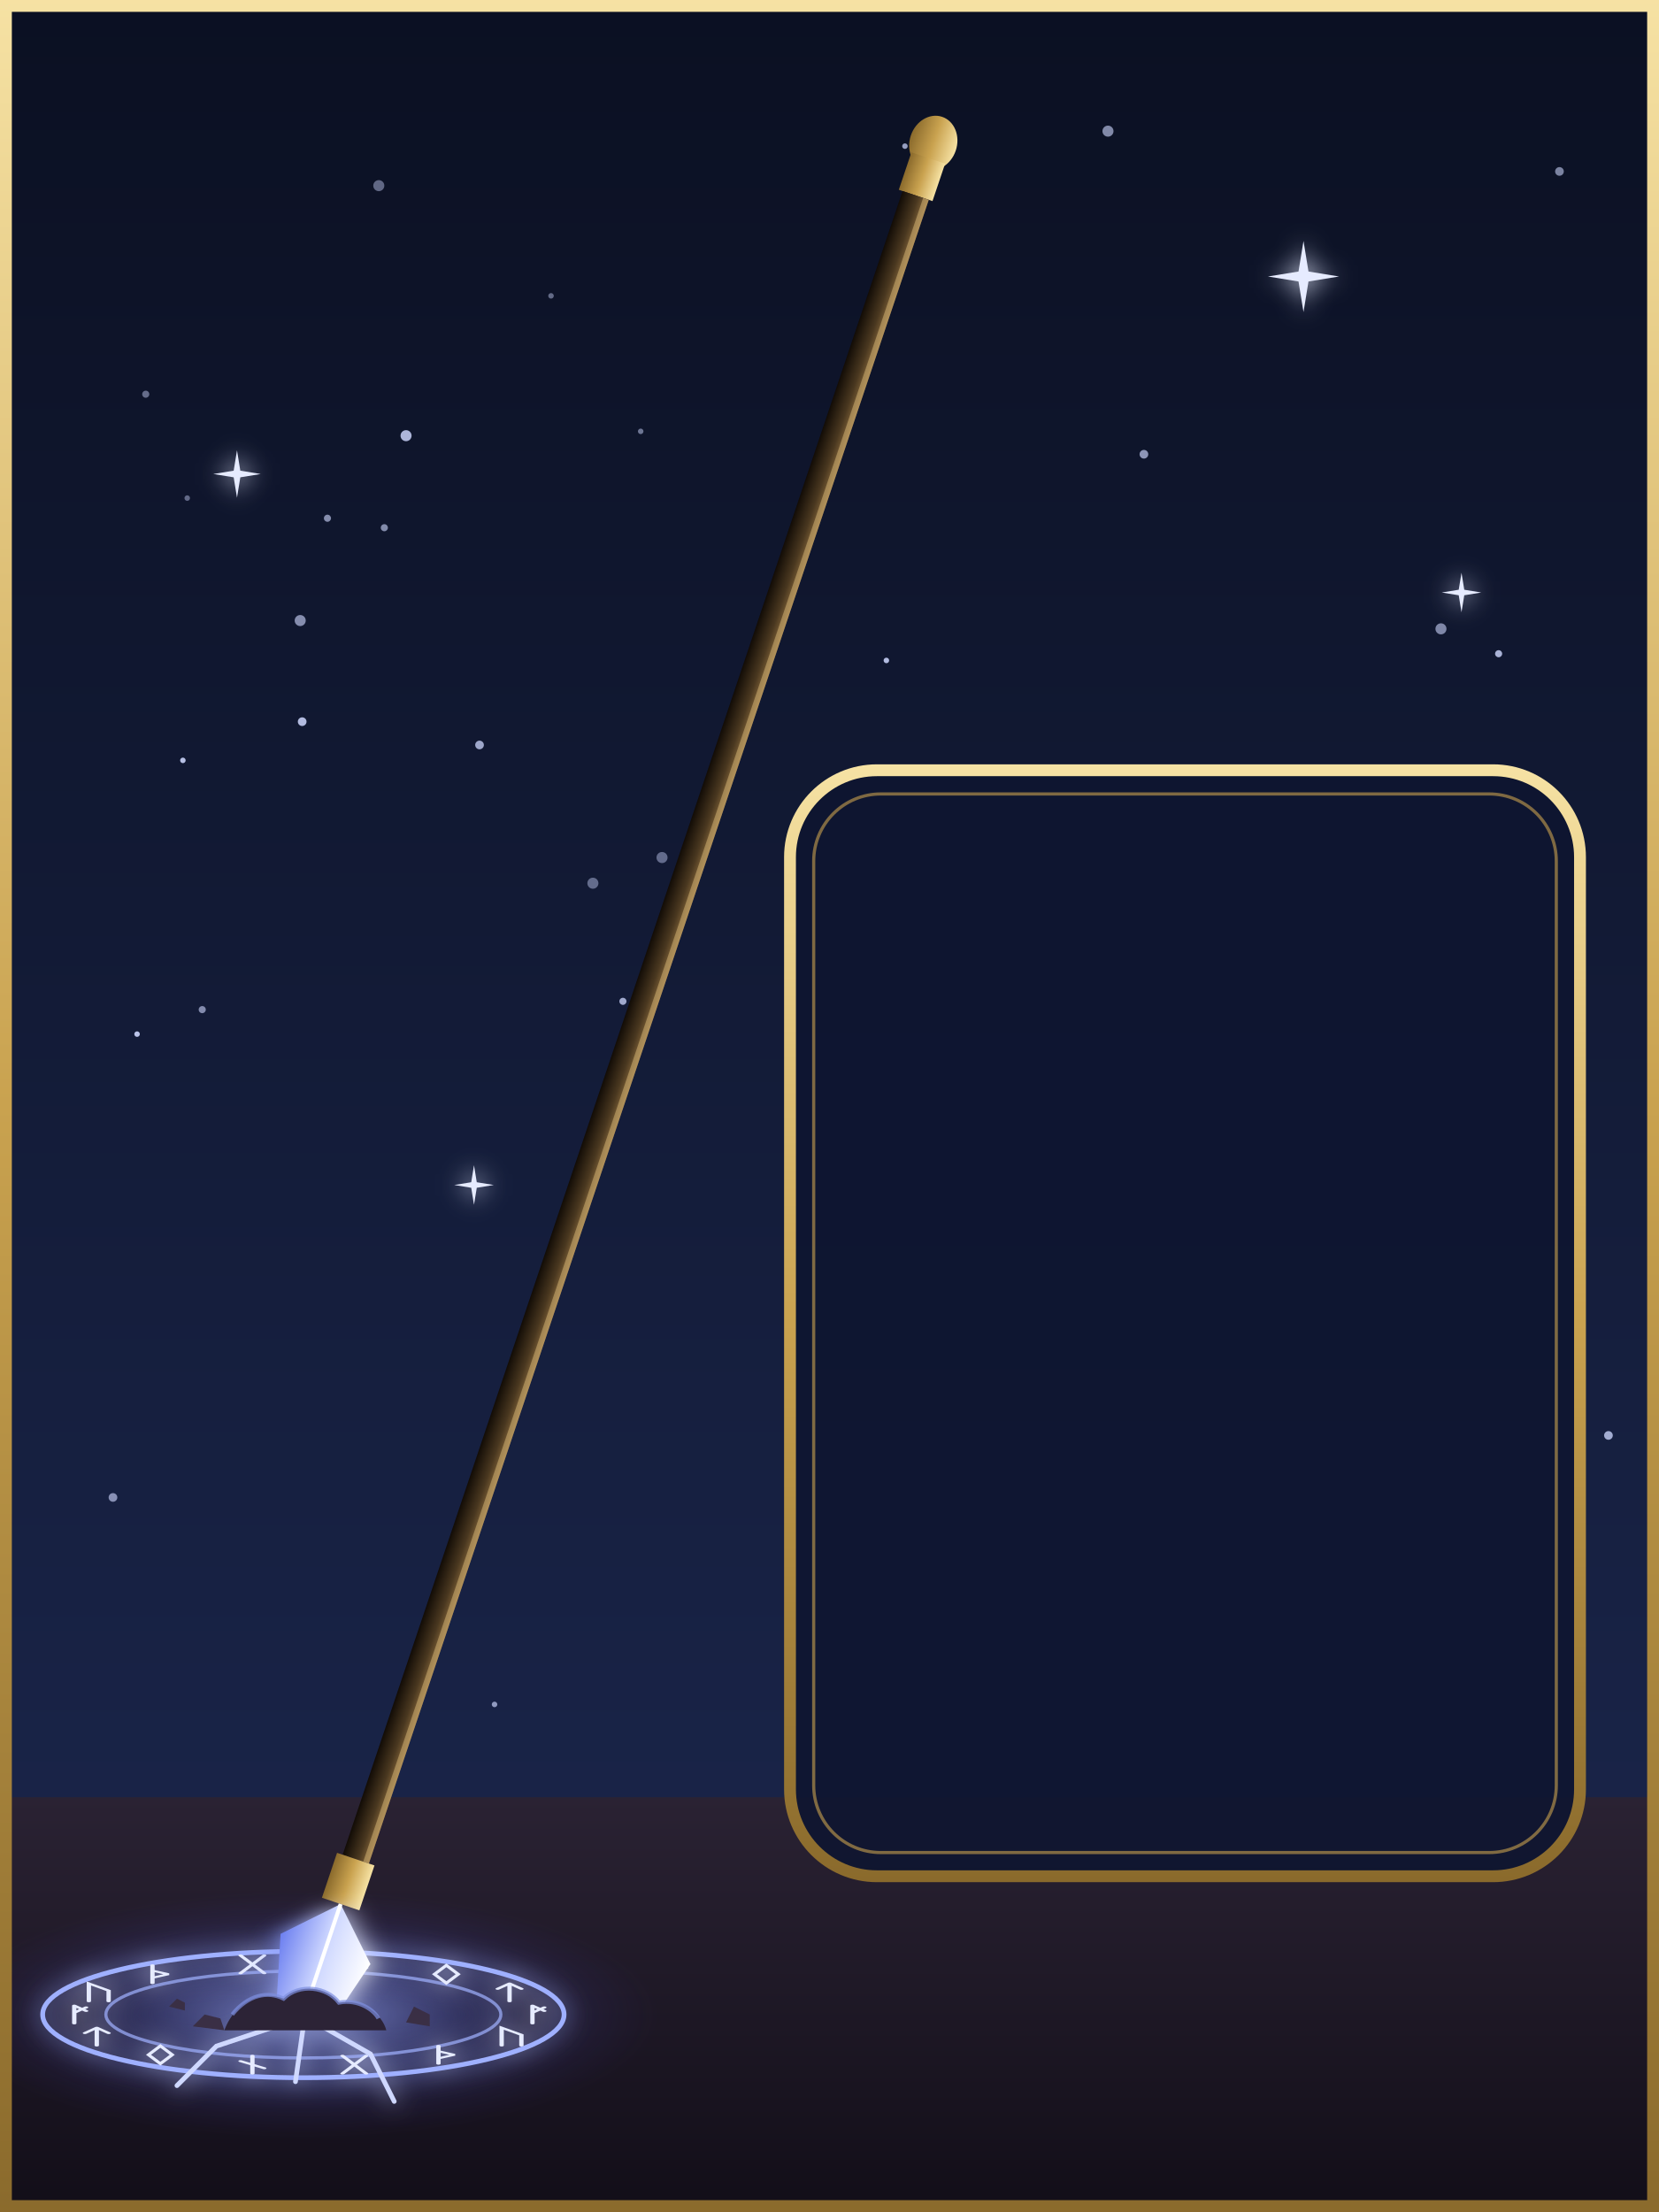
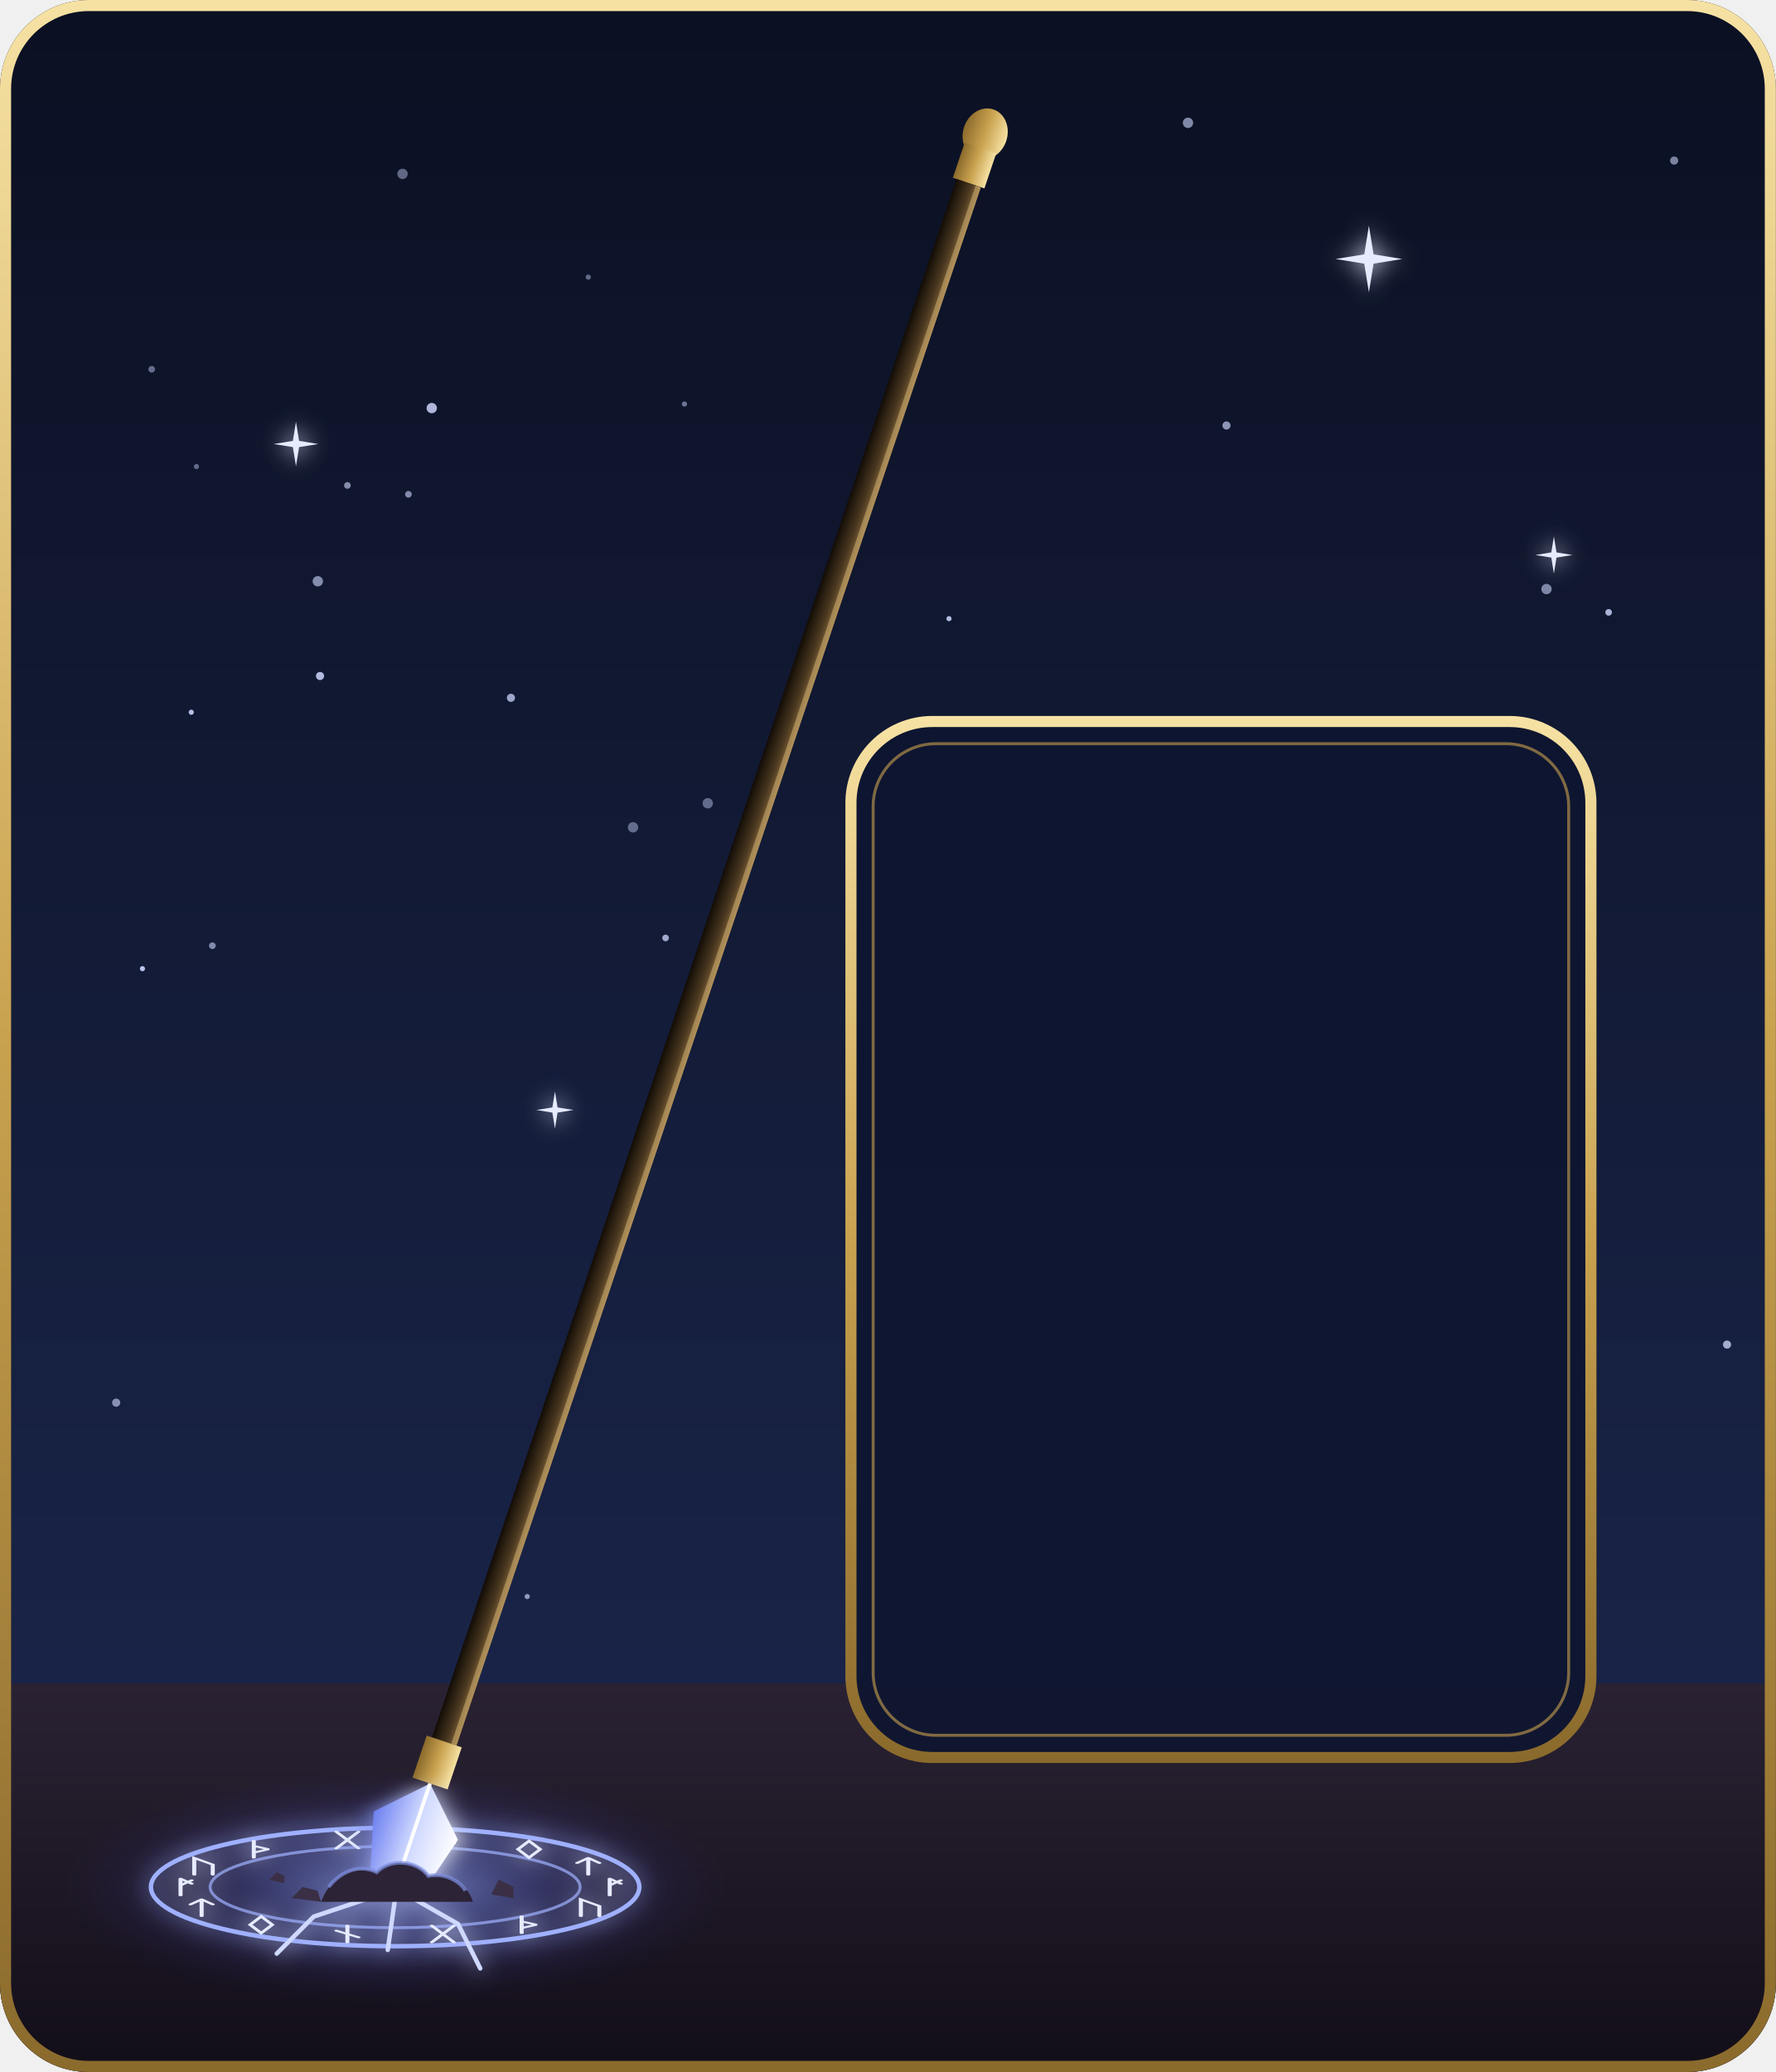
- <svg xmlns="http://www.w3.org/2000/svg" viewBox="0 0 420 560" width="420" height="560">
+ <svg xmlns="http://www.w3.org/2000/svg" viewBox="0 0 480 560" width="480" height="560">
  <defs>
    <linearGradient id="sc-sky" x1="0" y1="0" x2="0" y2="1">
      <stop offset="0" stop-color="#0b1022" />
      <stop offset="1" stop-color="#1c2850" />
    </linearGradient>
    <linearGradient id="sc-ground" x1="0" y1="0" x2="0" y2="1">
      <stop offset="0" stop-color="#2a2233" />
      <stop offset="1" stop-color="#120e18" />
    </linearGradient>
    <linearGradient id="sc-gold" x1="0" y1="0" x2="0" y2="1">
      <stop offset="0" stop-color="#f6e2a4" />
      <stop offset="0.5" stop-color="#c9a24f" />
      <stop offset="1" stop-color="#8a6a2c" />
    </linearGradient>
    <linearGradient id="sc-shaft" x1="0" y1="0" x2="0" y2="1">
      <stop offset="0" stop-color="#8a6a3c" />
      <stop offset="0.4" stop-color="#4a3820" />
      <stop offset="1" stop-color="#120c06" />
    </linearGradient>
    <linearGradient id="sc-blade" x1="0" y1="0" x2="0" y2="1">
      <stop offset="0" stop-color="#ffffff" />
      <stop offset="0.5" stop-color="#cfd8ff" />
      <stop offset="1" stop-color="#6c7ff0" />
    </linearGradient>
-     <radialGradient id="sc-impact" cx="76.8" cy="510" r="90" gradientUnits="userSpaceOnUse" gradientTransform="translate(0 510) scale(1 0.35) translate(0 -510)">
+     <radialGradient id="sc-impact" cx="106.8" cy="510" r="90" gradientUnits="userSpaceOnUse" gradientTransform="translate(0 510) scale(1 0.35) translate(0 -510)">
      <stop offset="0" stop-color="#9fb0ff" stop-opacity="0.75" />
      <stop offset="0.5" stop-color="#5b6ae0" stop-opacity="0.25" />
      <stop offset="1" stop-color="#3b2fa0" stop-opacity="0" />
    </radialGradient>
+     <clipPath id="sc-frame">
+       <rect width="480" height="560" rx="24" />
+     </clipPath>
    <clipPath id="sc-above">
-       <rect width="420" height="510" />
+       <rect width="480" height="510" />
    </clipPath>
    <filter id="sc-glow" x="-50%" y="-50%" width="200%" height="200%">
      <feGaussianBlur stdDeviation="3" result="b" />
      <feMerge>
        <feMergeNode in="b" />
        <feMergeNode in="SourceGraphic" />
      </feMerge>
    </filter>
  </defs>
-   <rect width="420" height="560" fill="url(#sc-sky)" />
-   <g fill="#cfd8ff">
-     <circle cx="139.5" cy="74.9" r="0.7" opacity="0.44" />
-     <circle cx="224.4" cy="167.2" r="0.7" opacity="0.85" />
-     <circle cx="95.9" cy="47.0" r="1.4" opacity="0.43" />
-     <circle cx="46.3" cy="192.5" r="0.7" opacity="0.87" />
-     <circle cx="34.7" cy="261.8" r="0.7" opacity="0.89" />
-     <circle cx="28.6" cy="379.1" r="1.1" opacity="0.61" />
-     <circle cx="51.2" cy="255.6" r="0.9" opacity="0.59" />
-     <circle cx="229.1" cy="37.0" r="0.7" opacity="0.71" />
-     <circle cx="379.4" cy="165.5" r="0.9" opacity="0.80" />
-     <circle cx="289.6" cy="115.0" r="1.1" opacity="0.66" />
-     <circle cx="125.2" cy="431.5" r="0.7" opacity="0.66" />
-     <circle cx="76.0" cy="157.1" r="1.4" opacity="0.61" />
-     <circle cx="394.8" cy="43.4" r="1.1" opacity="0.57" />
-     <circle cx="150.1" cy="223.6" r="1.4" opacity="0.43" />
-     <circle cx="47.4" cy="126.1" r="0.7" opacity="0.43" />
-     <circle cx="407.2" cy="363.4" r="1.1" opacity="0.76" />
-     <circle cx="364.8" cy="159.2" r="1.4" opacity="0.58" />
-     <circle cx="97.3" cy="133.6" r="0.9" opacity="0.60" />
-     <circle cx="76.5" cy="182.7" r="1.1" opacity="0.84" />
-     <circle cx="121.4" cy="188.6" r="1.1" opacity="0.74" />
-     <circle cx="162.2" cy="109.2" r="0.7" opacity="0.49" />
-     <circle cx="102.8" cy="110.3" r="1.4" opacity="0.82" />
-     <circle cx="82.9" cy="131.2" r="0.9" opacity="0.61" />
-     <circle cx="157.7" cy="253.5" r="0.9" opacity="0.75" />
-     <circle cx="280.5" cy="33.2" r="1.4" opacity="0.60" />
-     <circle cx="167.6" cy="217.1" r="1.4" opacity="0.43" />
-     <circle cx="36.9" cy="99.8" r="0.9" opacity="0.45" />
-   </g>
-   <path d="M330,61 L331.26,68.74 L339,70 L331.26,71.26 L330,79 L328.74,71.26 L321,70 L328.74,68.74 Z M60,114 L60.84,119.16 L66,120 L60.84,120.84 L60,126 L59.16,120.84 L54,120 L59.16,119.16 Z M370,145 L370.7,149.3 L375,150 L370.7,150.7 L370,155 L369.3,150.7 L365,150 L369.3,149.3 Z M120,295 L120.7,299.3 L125,300 L120.7,300.7 L120,305 L119.3,300.7 L115,300 L119.3,299.3 Z" fill="#e6ebff" filter="url(#sc-glow)" />
-   <rect x="0" y="455" width="420" height="105" fill="url(#sc-ground)" />
-   <path d="M0,455 H420" stroke="url(#sc-gold)" stroke-width="2" opacity="0.6" />
-   <ellipse cx="76.8" cy="510" rx="90" ry="32" fill="url(#sc-impact)" />
-   <g fill="none" stroke="#9fb0ff" stroke-width="1.4" stroke-linecap="round" filter="url(#sc-glow)">
-     <ellipse cx="76.8" cy="510" rx="66" ry="16" stroke-width="1.2" />
-     <ellipse cx="76.8" cy="510" rx="50" ry="11" stroke-width="0.8" opacity="0.7" />
-     <g stroke="#e6ebff" stroke-width="1.1">
-       <path d="M0,-5 V5 M0,-5 L3,-2 M0,-1 L3,-4" transform="translate(134.8,510.0) scale(1,0.45)" />
-       <path d="M-2,5 V-5 L3,-1 V5" transform="translate(129.0,515.6) scale(1,0.45)" />
-       <path d="M-2,-5 V5 M-2,-2 L2,0 L-2,2" transform="translate(113.0,520.2) scale(1,0.45)" />
-       <path d="M-3,-5 L3,5 M3,-5 L-3,5" transform="translate(89.7,522.7) scale(1,0.45)" />
-       <path d="M0,-5 V5 M-3,-2 L3,2" transform="translate(63.9,522.7) scale(1,0.45)" />
-       <path d="M-3,0 L0,-5 L3,0 L0,5 Z" transform="translate(40.6,520.2) scale(1,0.45)" />
-       <path d="M0,5 V-5 M0,-5 L-3,-2 M0,-5 L3,-2" transform="translate(24.5,515.6) scale(1,0.45)" />
-       <path d="M0,-5 V5 M0,-5 L3,-2 M0,-1 L3,-4" transform="translate(18.8,510.0) scale(1,0.45)" />
-       <path d="M-2,5 V-5 L3,-1 V5" transform="translate(24.5,504.4) scale(1,0.45)" />
-       <path d="M-2,-5 V5 M-2,-2 L2,0 L-2,2" transform="translate(40.6,499.8) scale(1,0.45)" />
-       <path d="M-3,-5 L3,5 M3,-5 L-3,5" transform="translate(63.9,497.3) scale(1,0.45)" />
-       <path d="M0,-5 V5 M-3,-2 L3,2" transform="translate(89.7,497.3) scale(1,0.45)" />
-       <path d="M-3,0 L0,-5 L3,0 L0,5 Z" transform="translate(113.0,499.8) scale(1,0.45)" />
-       <path d="M0,5 V-5 M0,-5 L-3,-2 M0,-5 L3,-2" transform="translate(129.0,504.4) scale(1,0.45)" />
+   <g clip-path="url(#sc-frame)">
+     <rect width="480" height="560" fill="url(#sc-sky)" />
+     <g fill="#cfd8ff">
+       <circle cx="159.0" cy="74.9" r="0.7" opacity="0.44" />
+       <circle cx="256.5" cy="167.2" r="0.7" opacity="0.85" />
+       <circle cx="108.8" cy="47.0" r="1.4" opacity="0.43" />
+       <circle cx="51.7" cy="192.5" r="0.7" opacity="0.87" />
+       <circle cx="38.5" cy="261.8" r="0.7" opacity="0.89" />
+       <circle cx="31.4" cy="379.1" r="1.1" opacity="0.61" />
+       <circle cx="57.4" cy="255.6" r="0.9" opacity="0.59" />
+       <circle cx="262.0" cy="37.0" r="0.7" opacity="0.71" />
+       <circle cx="434.8" cy="165.5" r="0.9" opacity="0.80" />
+       <circle cx="331.5" cy="115.0" r="1.1" opacity="0.66" />
+       <circle cx="142.5" cy="431.5" r="0.7" opacity="0.66" />
+       <circle cx="85.9" cy="157.1" r="1.4" opacity="0.61" />
+       <circle cx="452.5" cy="43.4" r="1.1" opacity="0.57" />
+       <circle cx="171.1" cy="223.6" r="1.4" opacity="0.43" />
+       <circle cx="53.1" cy="126.1" r="0.7" opacity="0.43" />
+       <circle cx="466.8" cy="363.4" r="1.1" opacity="0.76" />
+       <circle cx="418.0" cy="159.2" r="1.4" opacity="0.58" />
+       <circle cx="110.4" cy="133.6" r="0.9" opacity="0.60" />
+       <circle cx="86.5" cy="182.7" r="1.1" opacity="0.84" />
+       <circle cx="138.1" cy="188.6" r="1.1" opacity="0.74" />
+       <circle cx="185.0" cy="109.2" r="0.7" opacity="0.49" />
+       <circle cx="116.7" cy="110.3" r="1.4" opacity="0.82" />
+       <circle cx="93.9" cy="131.2" r="0.9" opacity="0.61" />
+       <circle cx="179.9" cy="253.5" r="0.9" opacity="0.75" />
+       <circle cx="321.1" cy="33.2" r="1.4" opacity="0.60" />
+       <circle cx="191.3" cy="217.1" r="1.4" opacity="0.43" />
+       <circle cx="41.0" cy="99.8" r="0.9" opacity="0.45" />
    </g>
-     <path d="M72.8,512 l-18,6 l-10,10 M79.8,512 l14,8 l6,12 M76.8,513 l-2,14" stroke="#cfd8ff" stroke-width="1.2" />
-   </g>
-   <g clip-path="url(#sc-above)">
-     <g transform="translate(235,40) rotate(108.60)">
-       <ellipse cx="-4" cy="0" rx="7" ry="6" fill="url(#sc-gold)" />
-       <rect x="0" y="-4.5" width="10" height="9" fill="url(#sc-gold)" />
-       <rect x="10" y="-3.5" width="444.4" height="7" fill="url(#sc-shaft)" />
-       <rect x="10" y="-3.5" width="444.4" height="1.5" fill="#d8b878" opacity="0.5" />
-       <rect x="454.4" y="-5" width="12" height="10" fill="url(#sc-gold)" />
-       <g filter="url(#sc-glow)">
-         <path d="M466.4,0 L478.4,-12 L500.4,-6 L524.4,0 L500.4,6 L478.4,12 Z" fill="url(#sc-blade)" />
-         <path d="M466.4,0 H524.4" stroke="#ffffff" stroke-width="1" />
+     <path d="M370,61 L371.26,68.74 L379,70 L371.26,71.26 L370,79 L368.74,71.26 L361,70 L368.74,68.74 Z M80,114 L80.84,119.16 L86,120 L80.84,120.84 L80,126 L79.16,120.84 L74,120 L79.16,119.16 Z M420,145 L420.7,149.3 L425,150 L420.7,150.7 L420,155 L419.3,150.7 L415,150 L419.3,149.3 Z M150,295 L150.7,299.3 L155,300 L150.7,300.7 L150,305 L149.3,300.7 L145,300 L149.3,299.3 Z" fill="#e6ebff" filter="url(#sc-glow)" />
+     <rect x="0" y="455" width="480" height="105" fill="url(#sc-ground)" />
+     <path d="M0,455 H480" stroke="url(#sc-gold)" stroke-width="2" opacity="0.6" />
+     <ellipse cx="106.8" cy="510" rx="90" ry="32" fill="url(#sc-impact)" />
+     <g fill="none" stroke="#9fb0ff" stroke-width="1.4" stroke-linecap="round" filter="url(#sc-glow)">
+       <ellipse cx="106.8" cy="510" rx="66" ry="16" stroke-width="1.2" />
+       <ellipse cx="106.8" cy="510" rx="50" ry="11" stroke-width="0.8" opacity="0.7" />
+       <g stroke="#e6ebff" stroke-width="1.1">
+         <path d="M0,-5 V5 M0,-5 L3,-2 M0,-1 L3,-4" transform="translate(164.8,510.0) scale(1,0.45)" />
+         <path d="M-2,5 V-5 L3,-1 V5" transform="translate(159.0,515.6) scale(1,0.45)" />
+         <path d="M-2,-5 V5 M-2,-2 L2,0 L-2,2" transform="translate(143.0,520.2) scale(1,0.45)" />
+         <path d="M-3,-5 L3,5 M3,-5 L-3,5" transform="translate(119.7,522.7) scale(1,0.45)" />
+         <path d="M0,-5 V5 M-3,-2 L3,2" transform="translate(93.9,522.7) scale(1,0.45)" />
+         <path d="M-3,0 L0,-5 L3,0 L0,5 Z" transform="translate(70.6,520.2) scale(1,0.45)" />
+         <path d="M0,5 V-5 M0,-5 L-3,-2 M0,-5 L3,-2" transform="translate(54.5,515.6) scale(1,0.45)" />
+         <path d="M0,-5 V5 M0,-5 L3,-2 M0,-1 L3,-4" transform="translate(48.8,510.0) scale(1,0.45)" />
+         <path d="M-2,5 V-5 L3,-1 V5" transform="translate(54.5,504.4) scale(1,0.45)" />
+         <path d="M-2,-5 V5 M-2,-2 L2,0 L-2,2" transform="translate(70.6,499.8) scale(1,0.45)" />
+         <path d="M-3,-5 L3,5 M3,-5 L-3,5" transform="translate(93.9,497.3) scale(1,0.45)" />
+         <path d="M0,-5 V5 M-3,-2 L3,2" transform="translate(119.7,497.3) scale(1,0.45)" />
+         <path d="M-3,0 L0,-5 L3,0 L0,5 Z" transform="translate(143.0,499.8) scale(1,0.45)" />
+         <path d="M0,5 V-5 M0,-5 L-3,-2 M0,-5 L3,-2" transform="translate(159.0,504.4) scale(1,0.45)" />
+       </g>
+       <path d="M102.8,512 l-18,6 l-10,10 M109.8,512 l14,8 l6,12 M106.8,513 l-2,14" stroke="#cfd8ff" stroke-width="1.2" />
+     </g>
+     <g clip-path="url(#sc-above)">
+       <g transform="translate(265,40) rotate(108.60)">
+         <ellipse cx="-4" cy="0" rx="7" ry="6" fill="url(#sc-gold)" />
+         <rect x="0" y="-4.5" width="10" height="9" fill="url(#sc-gold)" />
+         <rect x="10" y="-3.5" width="444.4" height="7" fill="url(#sc-shaft)" />
+         <rect x="10" y="-3.5" width="444.4" height="1.5" fill="#d8b878" opacity="0.5" />
+         <rect x="454.4" y="-5" width="12" height="10" fill="url(#sc-gold)" />
+         <g filter="url(#sc-glow)">
+           <path d="M466.4,0 L478.4,-12 L500.4,-6 L524.4,0 L500.4,6 L478.4,12 Z" fill="url(#sc-blade)" />
+           <path d="M466.4,0 H524.4" stroke="#ffffff" stroke-width="1" />
+         </g>
      </g>
    </g>
+     <path d="M86.8,514 C89.8,506 96.8,504 101.8,506 C105.8,502 112.8,503 115.8,507 C121.8,506 126.8,510 127.8,514 Z" fill="#2c2336" />
+     <path d="M88.8,510 C92.8,505 97.8,504 101.8,506 C105.8,502 112.8,503 115.8,507 C120.8,506 124.8,509 125.8,511" fill="none" stroke="#7d8fe0" stroke-width="1" opacity="0.7" />
+     <path d="M78.8,513 l3,-3 l4,1 l1,3 Z M132.8,512 l2,-4 l4,2 l0,3 Z M72.8,508 l2,-2 l2,1 l0,2 Z" fill="#3a2f45" />
+     <rect x="230" y="195" width="200" height="280" rx="22" fill="#0e1530" fill-opacity="0.88" stroke="url(#sc-gold)" stroke-width="3" />
+     <rect x="236" y="201" width="188" height="268" rx="17" fill="none" stroke="#c9a24f" stroke-width="0.8" opacity="0.6" />
  </g>
-   <path d="M56.8,514 C59.8,506 66.8,504 71.8,506 C75.8,502 82.8,503 85.8,507 C91.8,506 96.8,510 97.8,514 Z" fill="#2c2336" />
-   <path d="M58.8,510 C62.8,505 67.8,504 71.8,506 C75.8,502 82.8,503 85.8,507 C90.8,506 94.8,509 95.8,511" fill="none" stroke="#7d8fe0" stroke-width="1" opacity="0.7" />
-   <path d="M48.8,513 l3,-3 l4,1 l1,3 Z M102.8,512 l2,-4 l4,2 l0,3 Z M42.8,508 l2,-2 l2,1 l0,2 Z" fill="#3a2f45" />
-   <rect x="200" y="195" width="200" height="280" rx="22" fill="#0e1530" fill-opacity="0.88" stroke="url(#sc-gold)" stroke-width="3" />
-   <rect x="206" y="201" width="188" height="268" rx="17" fill="none" stroke="#c9a24f" stroke-width="0.8" opacity="0.6" />
-   <rect x="1.5" y="1.5" width="417" height="557" fill="none" stroke="url(#sc-gold)" stroke-width="3" />
+   <rect x="1.5" y="1.5" width="477" height="557" rx="22.5" fill="none" stroke="url(#sc-gold)" stroke-width="3" />
</svg>
